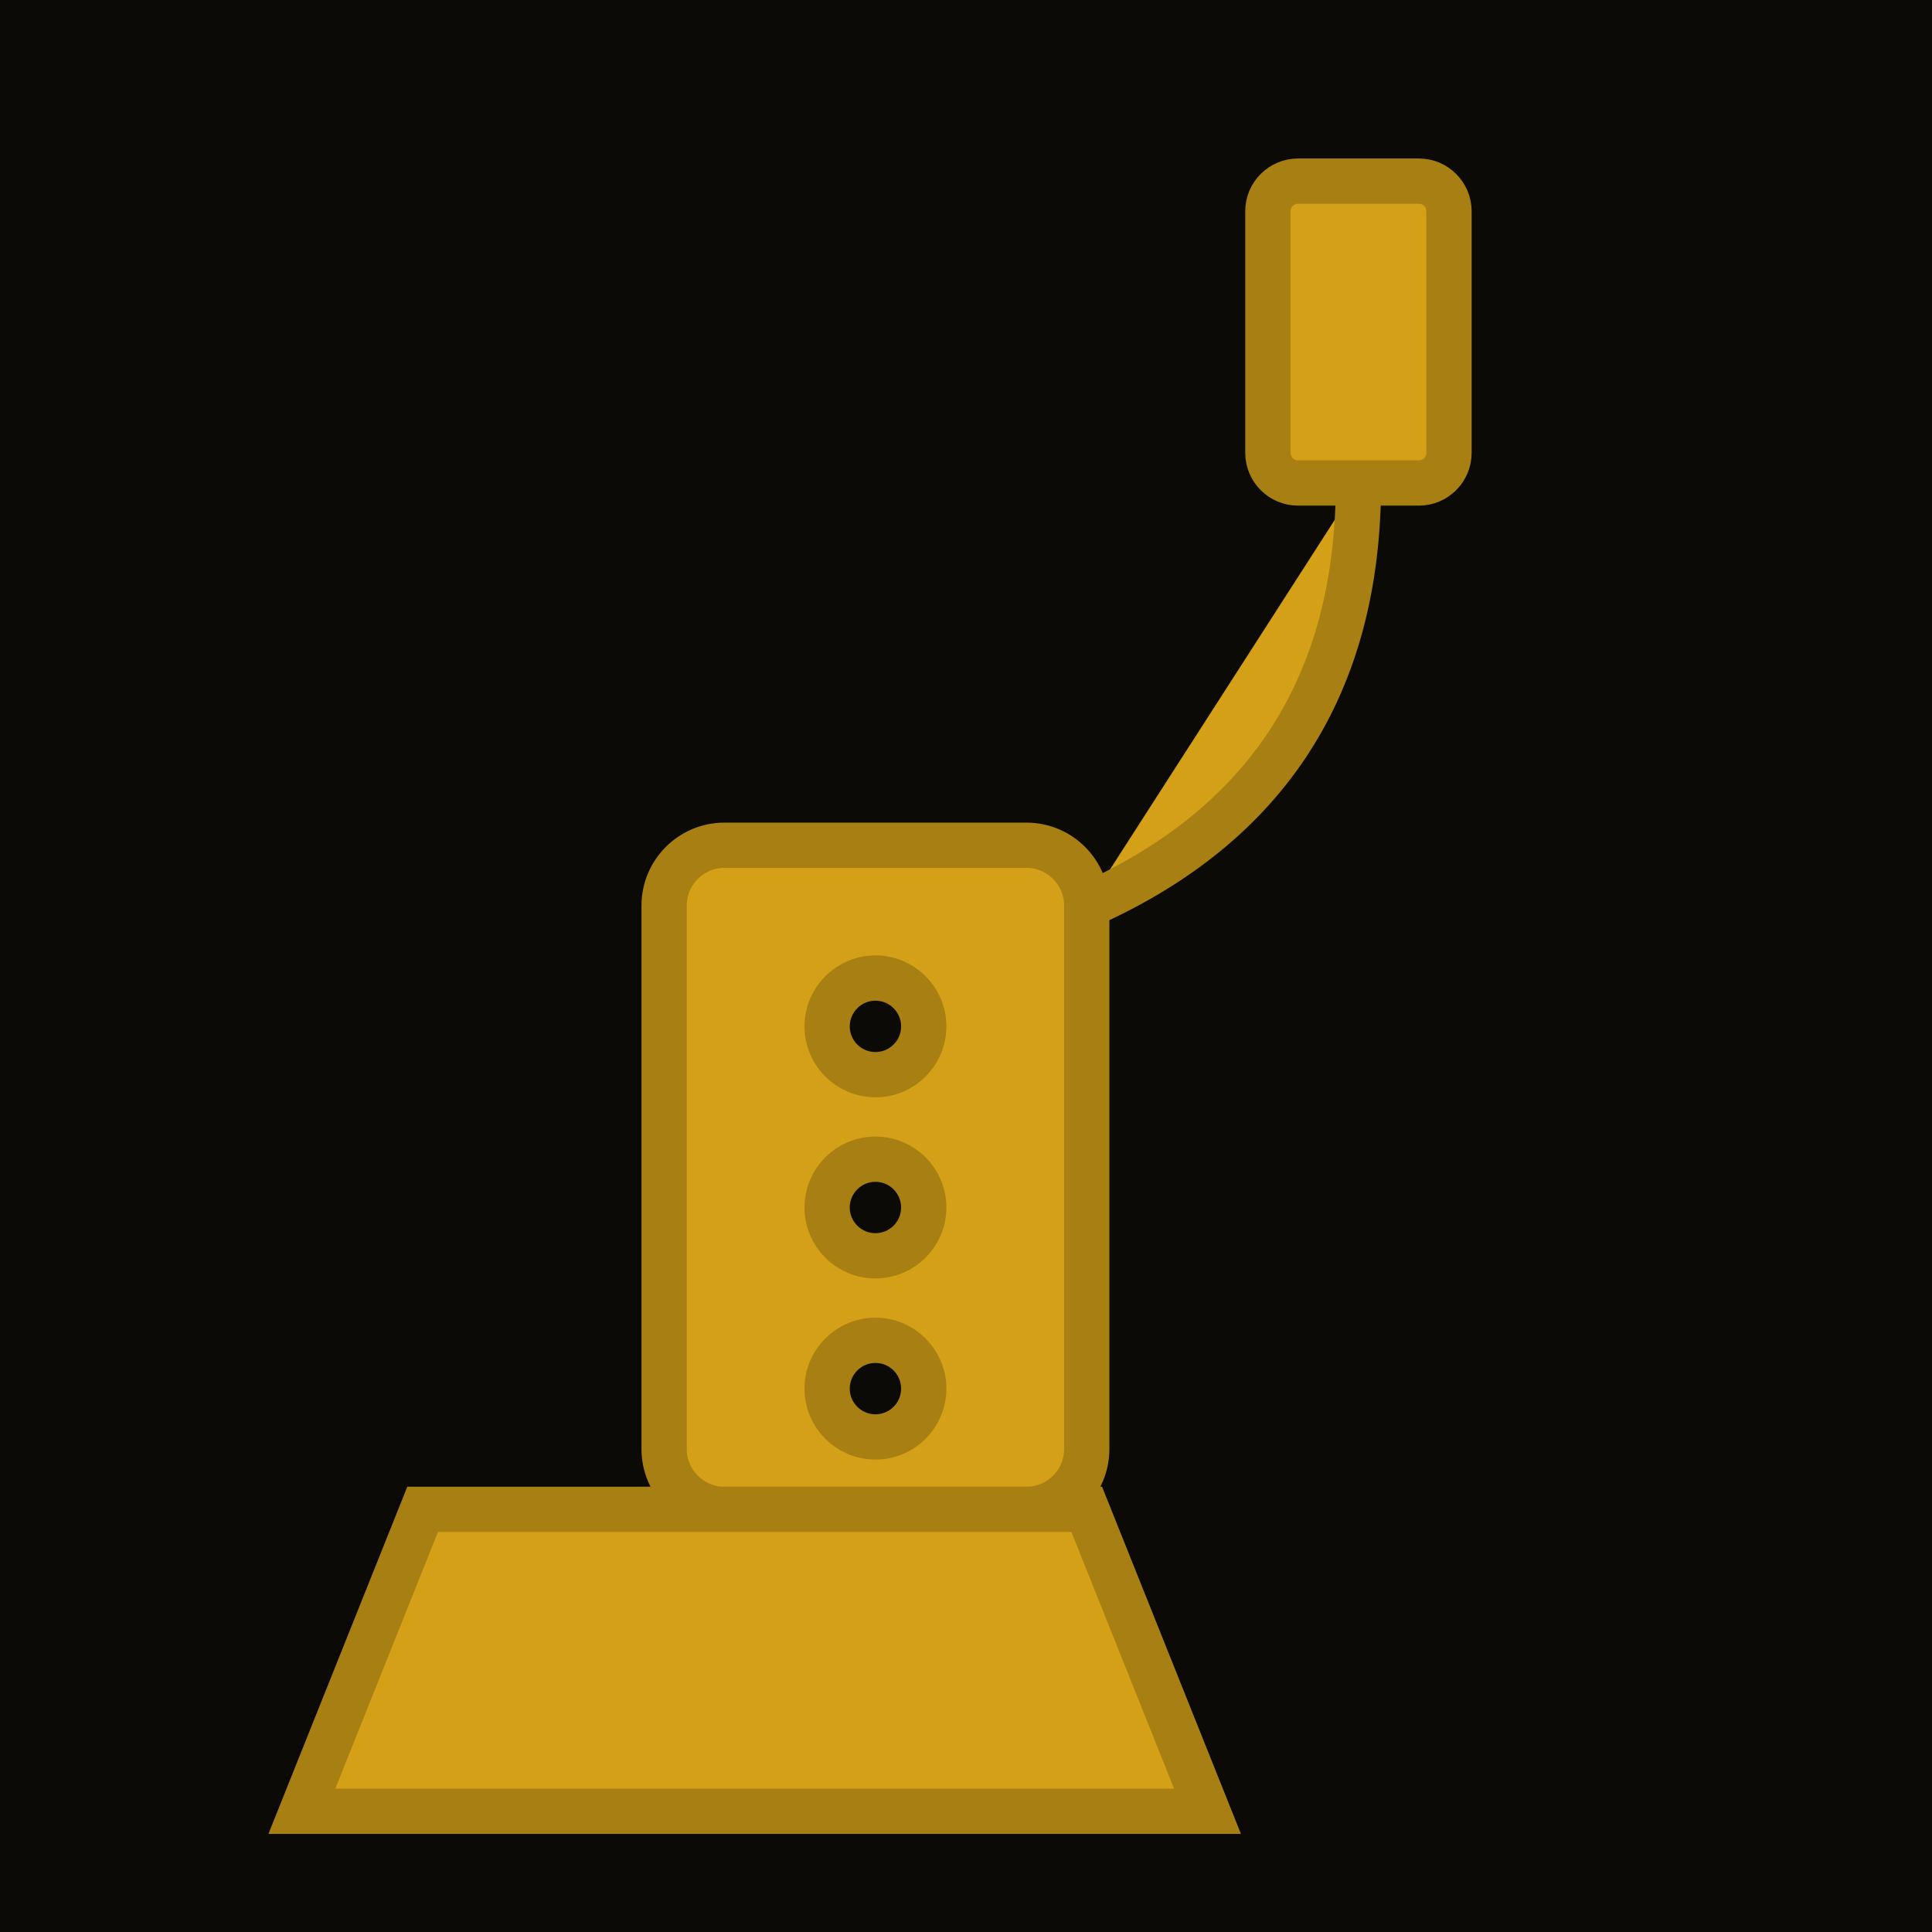
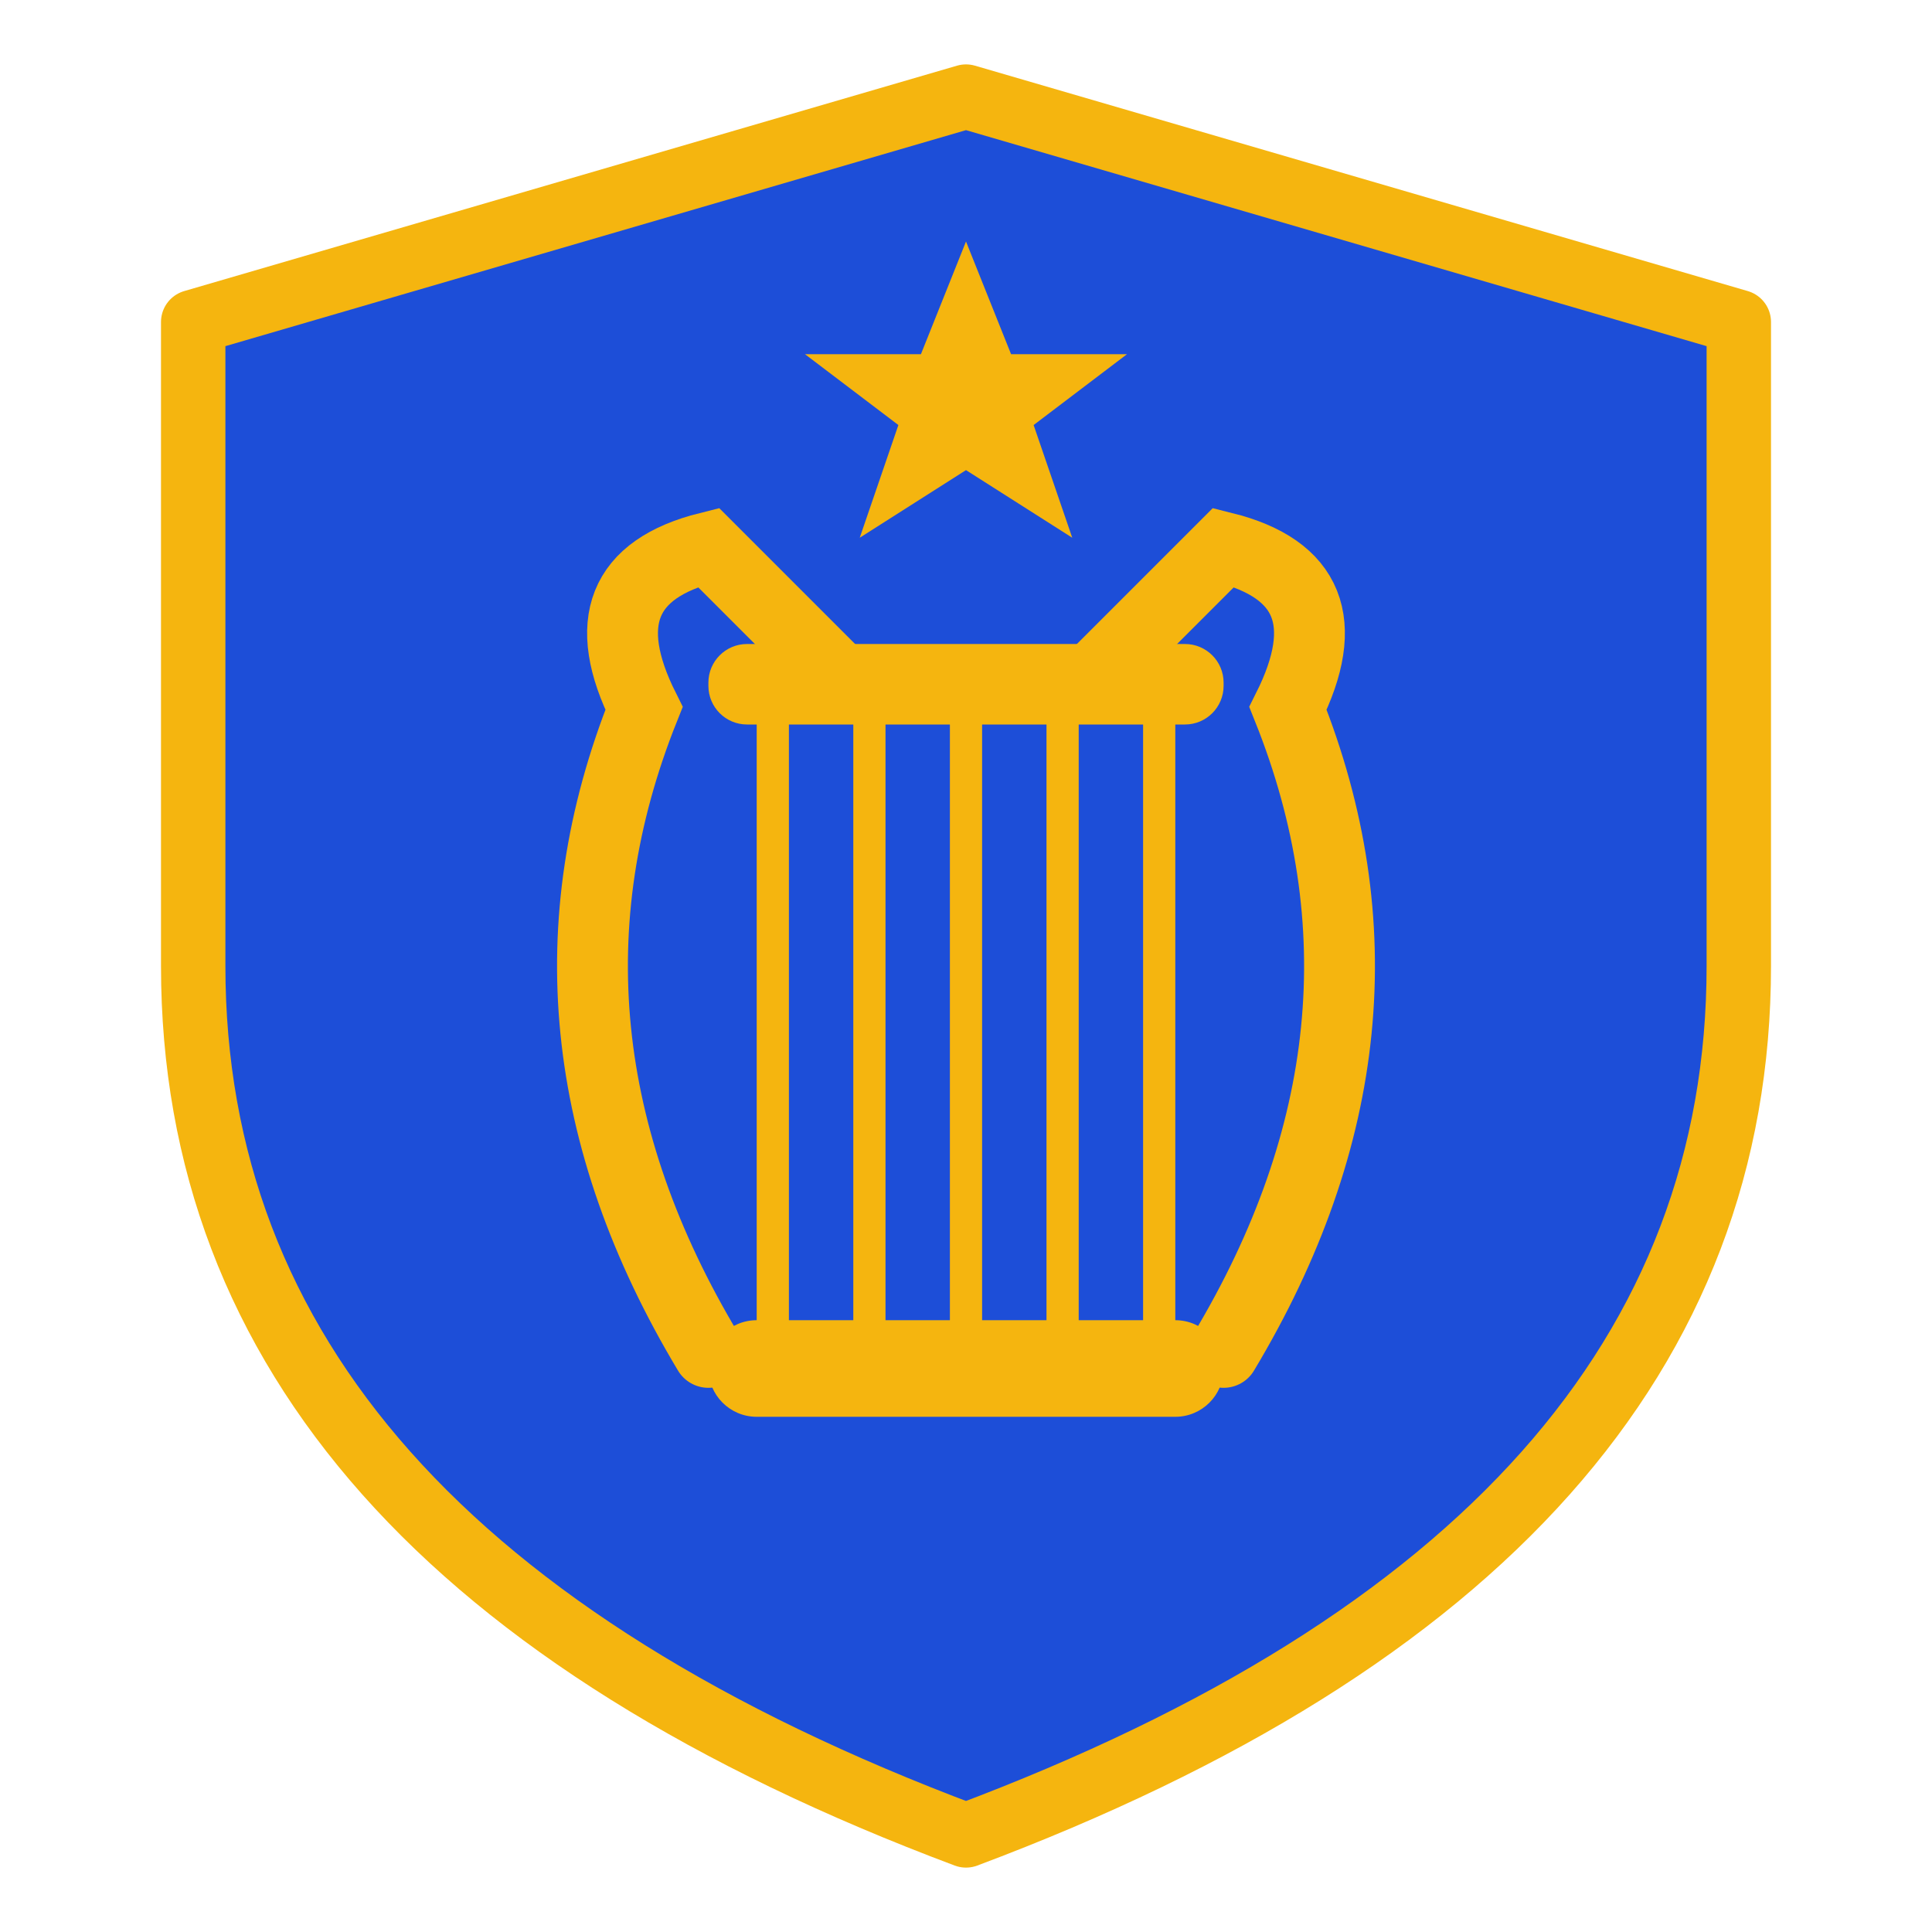
- <svg xmlns="http://www.w3.org/2000/svg" viewBox="0 0 64 64">
-   <rect width="64" height="64" fill="#0c0a06" />
-   <g fill="#d4a017" stroke="#a87f12" stroke-width="1.5">
-     <rect x="42" y="6" width="6" height="10" rx="1" />
-     <path d="M45 16 Q45 26 36 30" />
-     <rect x="22" y="28" width="14" height="22" rx="2" />
-     <path d="M14 50 L36 50 L40 60 L10 60 Z" />
-     <circle cx="29" cy="34" r="1.6" fill="#0c0a06" />
-     <circle cx="29" cy="40" r="1.6" fill="#0c0a06" />
-     <circle cx="29" cy="46" r="1.6" fill="#0c0a06" />
+ <svg xmlns="http://www.w3.org/2000/svg" viewBox="0 0 60 60">
+   <path d="M30 3 L54 10 L54 30 Q54 48 30 57 Q6 48 6 30 L6 10 Z" fill="#1d4ed8" stroke="#f5b50f" stroke-width="2" stroke-linejoin="round" />
+   <g stroke="#f5b50f" stroke-width="1">
+     <line x1="24" y1="22" x2="24" y2="42" />
+     <line x1="27" y1="22" x2="27" y2="42" />
+     <line x1="30" y1="22" x2="30" y2="42" />
+     <line x1="33" y1="22" x2="33" y2="42" />
+     <line x1="36" y1="22" x2="36" y2="42" />
  </g>
+   <g stroke="#f5b50f" stroke-width="2.2" stroke-linecap="round" fill="none">
+     <path d="M22 42 Q16 32 20 22 Q18 18 22 17 L26 21" />
+     <path d="M38 42 Q44 32 40 22 Q42 18 38 17 L34 21" />
+   </g>
+   <rect x="22" y="20" width="16" height="2.5" rx="1.2" fill="#f5b50f" />
+   <rect x="22" y="41" width="16" height="3" rx="1.5" fill="#f5b50f" />
+   <path d="M30 7.5 L31.4 11 L35 11 L32.1 13.2 L33.3 16.7 L30 14.6 L26.7 16.7 L27.9 13.2 L25 11 L28.6 11 Z" fill="#f5b50f" />
</svg>
